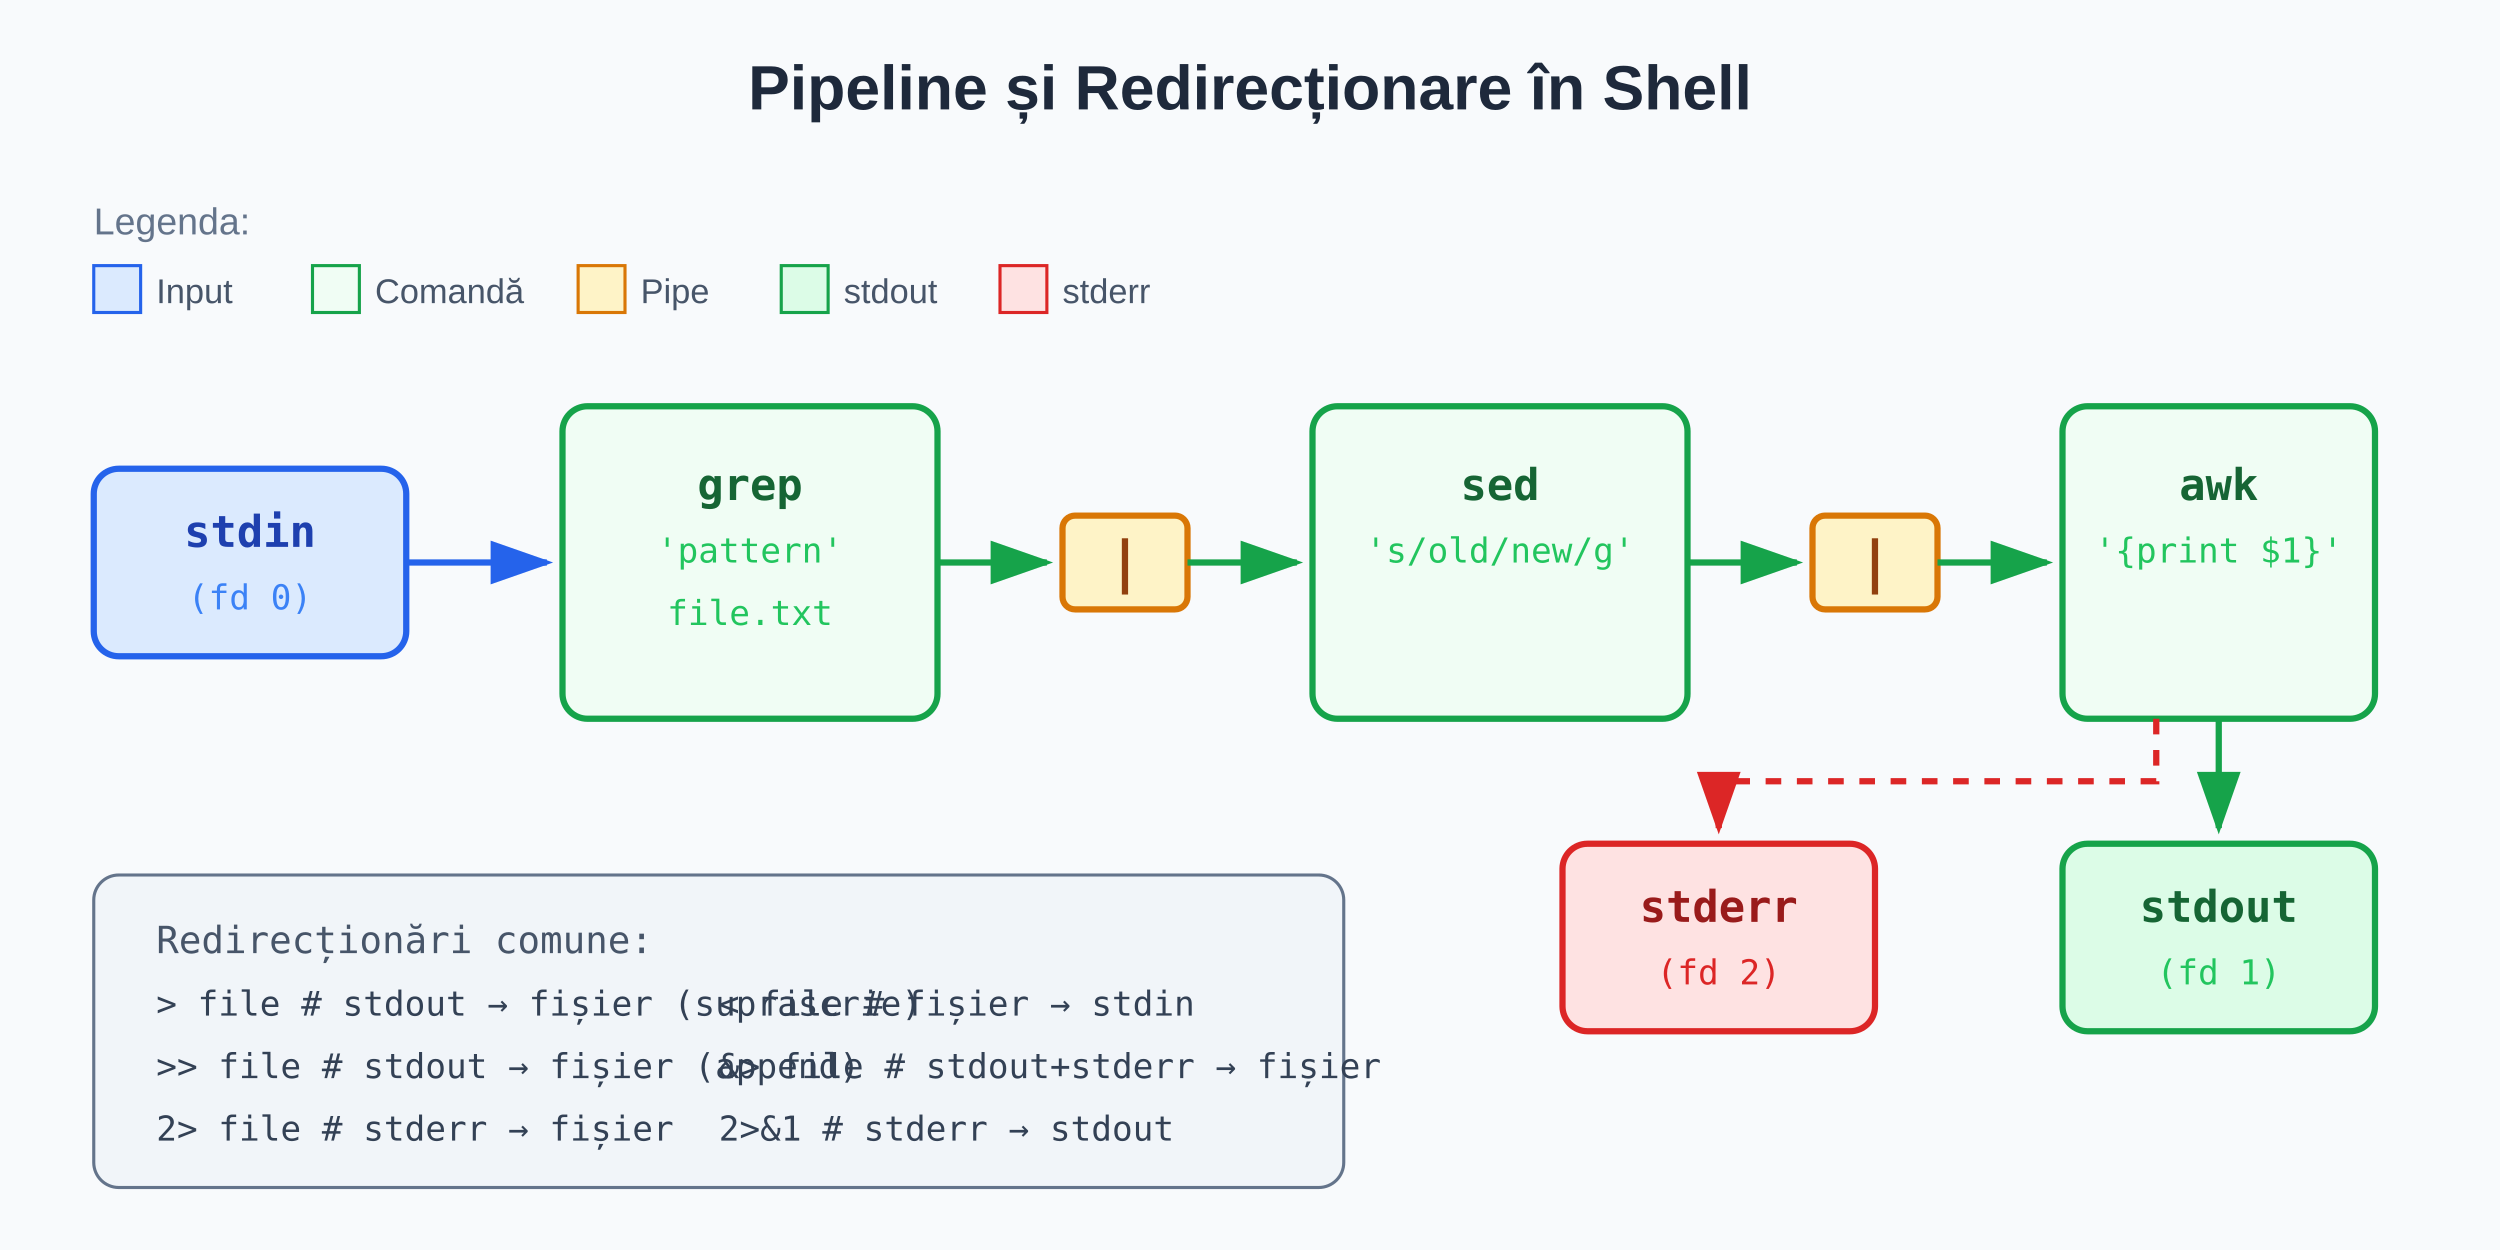
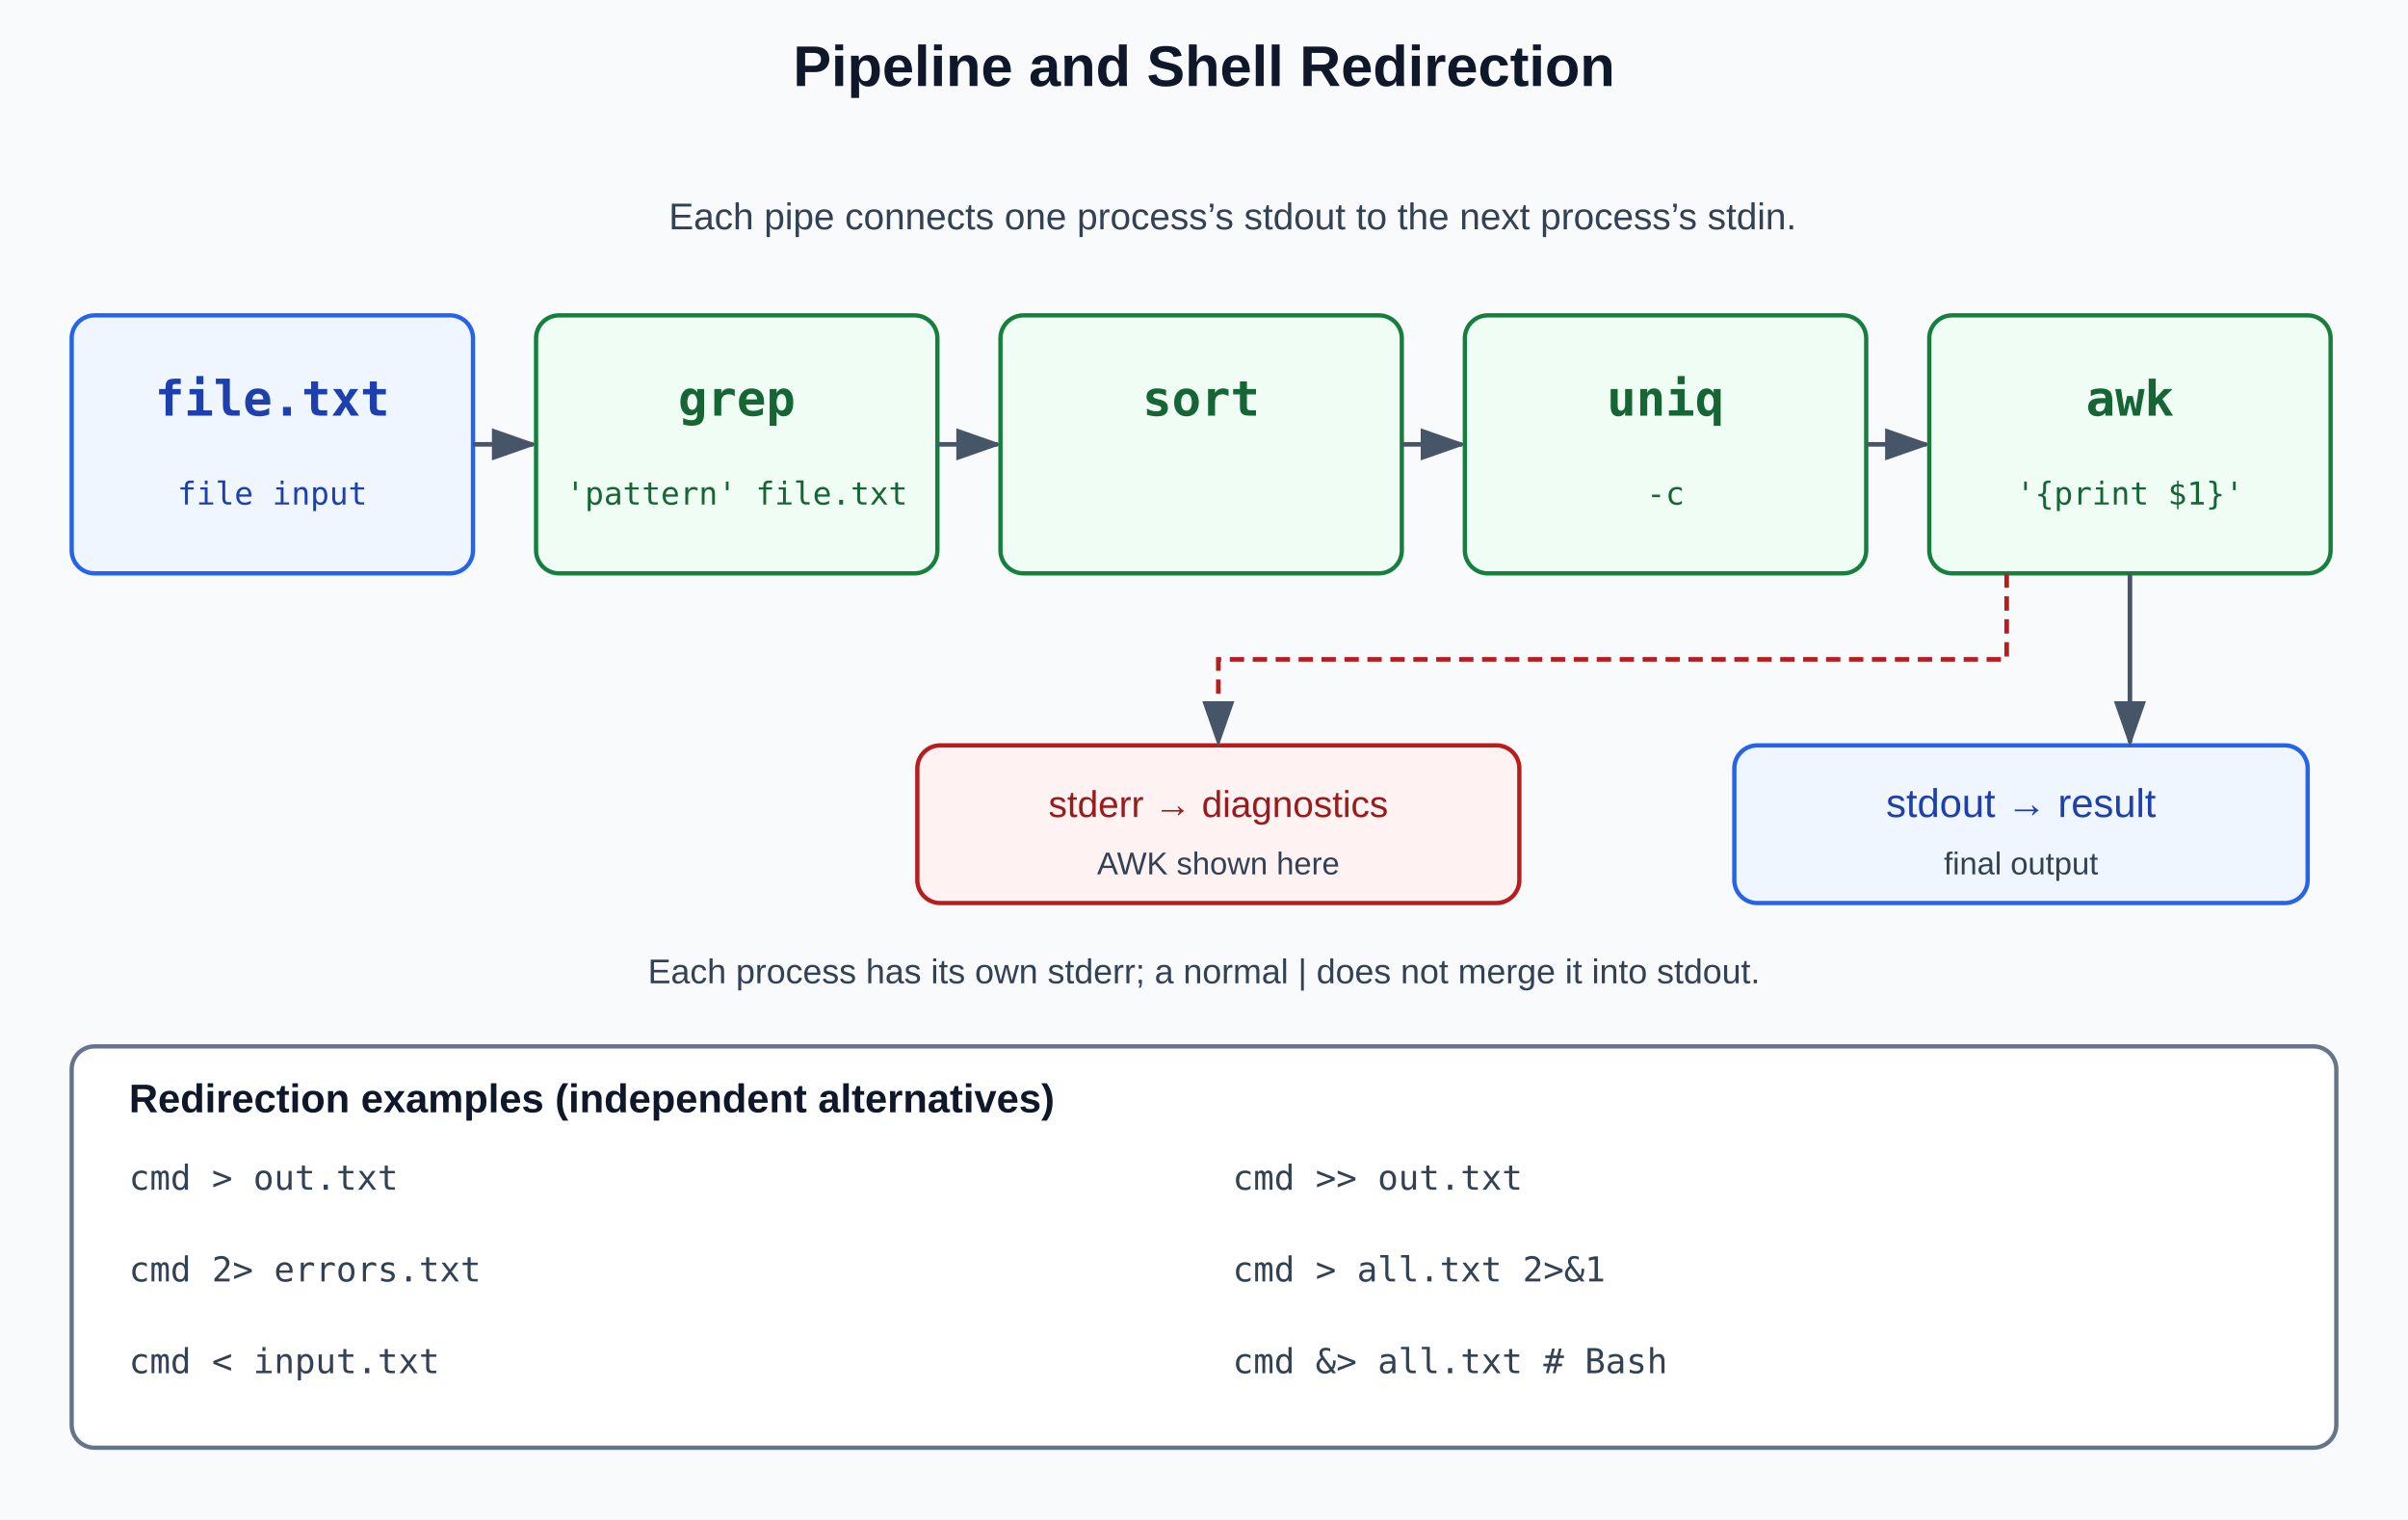
- <svg xmlns="http://www.w3.org/2000/svg" viewBox="0 0 800 400">
+ <svg xmlns="http://www.w3.org/2000/svg" viewBox="0 0 840 530" width="840" height="530" role="img" xml:lang="en" aria-labelledby="sem04-pipeline-flow-title sem04-pipeline-flow-desc">
  <defs>
-     <marker id="arrowhead" markerWidth="10" markerHeight="7" refX="9" refY="3.5" orient="auto">
-       <polygon points="0 0, 10 3.5, 0 7" fill="#2563eb" />
-     </marker>
-     <marker id="arrowhead-green" markerWidth="10" markerHeight="7" refX="9" refY="3.5" orient="auto">
-       <polygon points="0 0, 10 3.5, 0 7" fill="#16a34a" />
-     </marker>
-     <marker id="arrowhead-red" markerWidth="10" markerHeight="7" refX="9" refY="3.5" orient="auto">
-       <polygon points="0 0, 10 3.5, 0 7" fill="#dc2626" />
+     <marker id="sem04-pipeline-flow-arrow" markerWidth="10" markerHeight="7" refX="9" refY="3.5" orient="auto">
+       <polygon points="0 0, 10 3.5, 0 7" fill="#475569" />
    </marker>
  </defs>
-   <rect width="800" height="400" fill="#f8fafc" />
-   <text x="400" y="35" text-anchor="middle" font-family="Arial, sans-serif" font-size="20" font-weight="bold" fill="#1e293b">Pipeline și Redirecționare în Shell</text>
-   <rect x="30" y="150" width="100" height="60" rx="8" fill="#dbeafe" stroke="#2563eb" stroke-width="2" />
-   <text x="80" y="175" text-anchor="middle" font-family="monospace" font-size="14" font-weight="bold" fill="#1e40af">stdin</text>
-   <text x="80" y="195" text-anchor="middle" font-family="monospace" font-size="11" fill="#3b82f6">(fd 0)</text>
-   <rect x="180" y="130" width="120" height="100" rx="8" fill="#f0fdf4" stroke="#16a34a" stroke-width="2" />
-   <text x="240" y="160" text-anchor="middle" font-family="monospace" font-size="14" font-weight="bold" fill="#166534">grep</text>
-   <text x="240" y="180" text-anchor="middle" font-family="monospace" font-size="11" fill="#22c55e">'pattern'</text>
-   <text x="240" y="200" text-anchor="middle" font-family="monospace" font-size="11" fill="#22c55e">file.txt</text>
-   <rect x="340" y="165" width="40" height="30" rx="4" fill="#fef3c7" stroke="#d97706" stroke-width="2" />
-   <text x="360" y="186" text-anchor="middle" font-family="monospace" font-size="18" font-weight="bold" fill="#92400e">|</text>
-   <rect x="420" y="130" width="120" height="100" rx="8" fill="#f0fdf4" stroke="#16a34a" stroke-width="2" />
-   <text x="480" y="160" text-anchor="middle" font-family="monospace" font-size="14" font-weight="bold" fill="#166534">sed</text>
-   <text x="480" y="180" text-anchor="middle" font-family="monospace" font-size="11" fill="#22c55e">'s/old/new/g'</text>
-   <rect x="580" y="165" width="40" height="30" rx="4" fill="#fef3c7" stroke="#d97706" stroke-width="2" />
-   <text x="600" y="186" text-anchor="middle" font-family="monospace" font-size="18" font-weight="bold" fill="#92400e">|</text>
-   <rect x="660" y="130" width="100" height="100" rx="8" fill="#f0fdf4" stroke="#16a34a" stroke-width="2" />
-   <text x="710" y="160" text-anchor="middle" font-family="monospace" font-size="14" font-weight="bold" fill="#166534">awk</text>
-   <text x="710" y="180" text-anchor="middle" font-family="monospace" font-size="11" fill="#22c55e">'{print $1}'</text>
-   <line x1="130" y1="180" x2="175" y2="180" stroke="#2563eb" stroke-width="2" marker-end="url(#arrowhead)" />
-   <line x1="300" y1="180" x2="335" y2="180" stroke="#16a34a" stroke-width="2" marker-end="url(#arrowhead-green)" />
-   <line x1="380" y1="180" x2="415" y2="180" stroke="#16a34a" stroke-width="2" marker-end="url(#arrowhead-green)" />
-   <line x1="540" y1="180" x2="575" y2="180" stroke="#16a34a" stroke-width="2" marker-end="url(#arrowhead-green)" />
-   <line x1="620" y1="180" x2="655" y2="180" stroke="#16a34a" stroke-width="2" marker-end="url(#arrowhead-green)" />
-   <rect x="660" y="270" width="100" height="60" rx="8" fill="#dcfce7" stroke="#16a34a" stroke-width="2" />
-   <text x="710" y="295" text-anchor="middle" font-family="monospace" font-size="14" font-weight="bold" fill="#166534">stdout</text>
-   <text x="710" y="315" text-anchor="middle" font-family="monospace" font-size="11" fill="#22c55e">(fd 1)</text>
-   <rect x="500" y="270" width="100" height="60" rx="8" fill="#fee2e2" stroke="#dc2626" stroke-width="2" />
-   <text x="550" y="295" text-anchor="middle" font-family="monospace" font-size="14" font-weight="bold" fill="#991b1b">stderr</text>
-   <text x="550" y="315" text-anchor="middle" font-family="monospace" font-size="11" fill="#dc2626">(fd 2)</text>
-   <line x1="710" y1="230" x2="710" y2="265" stroke="#16a34a" stroke-width="2" marker-end="url(#arrowhead-green)" />
-   <path d="M 690 230 L 690 250 L 550 250 L 550 265" stroke="#dc2626" stroke-width="2" fill="none" marker-end="url(#arrowhead-red)" stroke-dasharray="5,5" />
-   <rect x="30" y="280" width="400" height="100" rx="8" fill="#f1f5f9" stroke="#64748b" stroke-width="1" />
-   <text x="50" y="305" font-family="monospace" font-size="12" fill="#475569">Redirecționări comune:</text>
-   <text x="50" y="325" font-family="monospace" font-size="11" fill="#334155">&gt; file    # stdout → fișier (suprascrie)</text>
-   <text x="50" y="345" font-family="monospace" font-size="11" fill="#334155">&gt;&gt; file   # stdout → fișier (append)</text>
-   <text x="50" y="365" font-family="monospace" font-size="11" fill="#334155">2&gt; file   # stderr → fișier</text>
-   <text x="230" y="325" font-family="monospace" font-size="11" fill="#334155">&lt; file    # fișier → stdin</text>
-   <text x="230" y="345" font-family="monospace" font-size="11" fill="#334155">&amp;&gt; file   # stdout+stderr → fișier</text>
-   <text x="230" y="365" font-family="monospace" font-size="11" fill="#334155">2&gt;&amp;1     # stderr → stdout</text>
-   <text x="30" y="75" font-family="Arial, sans-serif" font-size="12" fill="#64748b">Legenda:</text>
-   <rect x="30" y="85" width="15" height="15" fill="#dbeafe" stroke="#2563eb" />
-   <text x="50" y="97" font-family="Arial, sans-serif" font-size="11" fill="#475569">Input</text>
-   <rect x="100" y="85" width="15" height="15" fill="#f0fdf4" stroke="#16a34a" />
-   <text x="120" y="97" font-family="Arial, sans-serif" font-size="11" fill="#475569">Comandă</text>
-   <rect x="185" y="85" width="15" height="15" fill="#fef3c7" stroke="#d97706" />
-   <text x="205" y="97" font-family="Arial, sans-serif" font-size="11" fill="#475569">Pipe</text>
-   <rect x="250" y="85" width="15" height="15" fill="#dcfce7" stroke="#16a34a" />
-   <text x="270" y="97" font-family="Arial, sans-serif" font-size="11" fill="#475569">stdout</text>
-   <rect x="320" y="85" width="15" height="15" fill="#fee2e2" stroke="#dc2626" />
-   <text x="340" y="97" font-family="Arial, sans-serif" font-size="11" fill="#475569">stderr</text>
+   <rect width="840" height="530" fill="#f8fafc" />
+   <text x="420.0" y="30" font-family="Arial, sans-serif" font-size="20" fill="#0f172a" text-anchor="middle" font-weight="bold" id="sem04-pipeline-flow-text-1">Pipeline and Shell Redirection</text>
+   <rect x="25" y="110" width="140" height="90" rx="8" fill="#eff6ff" stroke="#2563eb" stroke-width="1.5" />
+   <text x="95" y="145" font-family="monospace" font-size="17" fill="#1e40af" text-anchor="middle" font-weight="bold" id="sem04-pipeline-flow-text-2">file.txt</text>
+   <text x="95" y="176" font-family="monospace" font-size="11" fill="#1e40af" text-anchor="middle" id="sem04-pipeline-flow-text-3">file input</text>
+   <path d="M 165 155 L 186 155" fill="none" stroke="#475569" stroke-width="1.6" marker-end="url(#sem04-pipeline-flow-arrow)" />
+   <rect x="187" y="110" width="140" height="90" rx="8" fill="#f0fdf4" stroke="#15803d" stroke-width="1.5" />
+   <text x="257" y="145" font-family="monospace" font-size="17" fill="#166534" text-anchor="middle" font-weight="bold" id="sem04-pipeline-flow-text-4">grep</text>
+   <text x="257" y="176" font-family="monospace" font-size="11" fill="#166534" text-anchor="middle" id="sem04-pipeline-flow-text-5">'pattern' file.txt</text>
+   <path d="M 327 155 L 348 155" fill="none" stroke="#475569" stroke-width="1.6" marker-end="url(#sem04-pipeline-flow-arrow)" />
+   <rect x="349" y="110" width="140" height="90" rx="8" fill="#f0fdf4" stroke="#15803d" stroke-width="1.5" />
+   <text x="419" y="145" font-family="monospace" font-size="17" fill="#166534" text-anchor="middle" font-weight="bold" id="sem04-pipeline-flow-text-6">sort</text>
+   <text x="419" y="176" font-family="monospace" font-size="11" fill="#166534" text-anchor="middle" id="sem04-pipeline-flow-text-7" />
+   <path d="M 489 155 L 510 155" fill="none" stroke="#475569" stroke-width="1.6" marker-end="url(#sem04-pipeline-flow-arrow)" />
+   <rect x="511" y="110" width="140" height="90" rx="8" fill="#f0fdf4" stroke="#15803d" stroke-width="1.5" />
+   <text x="581" y="145" font-family="monospace" font-size="17" fill="#166534" text-anchor="middle" font-weight="bold" id="sem04-pipeline-flow-text-8">uniq</text>
+   <text x="581" y="176" font-family="monospace" font-size="11" fill="#166534" text-anchor="middle" id="sem04-pipeline-flow-text-9">-c</text>
+   <path d="M 651 155 L 672 155" fill="none" stroke="#475569" stroke-width="1.6" marker-end="url(#sem04-pipeline-flow-arrow)" />
+   <rect x="673" y="110" width="140" height="90" rx="8" fill="#f0fdf4" stroke="#15803d" stroke-width="1.5" />
+   <text x="743" y="145" font-family="monospace" font-size="17" fill="#166534" text-anchor="middle" font-weight="bold" id="sem04-pipeline-flow-text-10">awk</text>
+   <text x="743" y="176" font-family="monospace" font-size="11" fill="#166534" text-anchor="middle" id="sem04-pipeline-flow-text-11">'{print $1}'</text>
+   <text x="430" y="80" font-family="Arial, sans-serif" font-size="13" fill="#334155" text-anchor="middle" id="sem04-pipeline-flow-text-12">Each pipe connects one process’s stdout to the next process’s stdin.</text>
+   <rect x="605" y="260" width="200" height="55" rx="8" fill="#eff6ff" stroke="#2563eb" stroke-width="1.5" />
+   <text x="705" y="285" font-family="Arial, sans-serif" font-size="14" fill="#1e40af" text-anchor="middle" id="sem04-pipeline-flow-text-13">stdout → result</text>
+   <text x="705" y="305" font-family="Arial, sans-serif" font-size="11" fill="#334155" text-anchor="middle" id="sem04-pipeline-flow-text-14">final output</text>
+   <path d="M 743 200 L 743 259" fill="none" stroke="#475569" stroke-width="1.6" marker-end="url(#sem04-pipeline-flow-arrow)" />
+   <rect x="320" y="260" width="210" height="55" rx="8" fill="#fef2f2" stroke="#b91c1c" stroke-width="1.5" />
+   <text x="425" y="285" font-family="Arial, sans-serif" font-size="13" fill="#991b1b" text-anchor="middle" id="sem04-pipeline-flow-text-15">stderr → diagnostics</text>
+   <text x="425" y="305" font-family="Arial, sans-serif" font-size="11" fill="#334155" text-anchor="middle" id="sem04-pipeline-flow-text-16">AWK shown here</text>
+   <path d="M 700 200 L 700 230 L 425 230 L 425 259" fill="none" stroke="#b91c1c" stroke-width="1.6" marker-end="url(#sem04-pipeline-flow-arrow)" stroke-dasharray="5 3" />
+   <text x="420" y="343" font-family="Arial, sans-serif" font-size="12" fill="#334155" text-anchor="middle" id="sem04-pipeline-flow-text-17">Each process has its own stderr; a normal | does not merge it into stdout.</text>
+   <rect x="25" y="365" width="790" height="140" rx="8" fill="#ffffff" stroke="#64748b" stroke-width="1.5" />
+   <text x="45" y="388" font-family="Arial, sans-serif" font-size="14" fill="#0f172a" font-weight="bold" id="sem04-pipeline-flow-text-18">Redirection examples (independent alternatives)</text>
+   <text x="45" y="415" font-family="monospace" font-size="12" fill="#334155" id="sem04-pipeline-flow-text-19">cmd &gt; out.txt</text>
+   <text x="430" y="415" font-family="monospace" font-size="12" fill="#334155" id="sem04-pipeline-flow-text-20">cmd &gt;&gt; out.txt</text>
+   <text x="45" y="447" font-family="monospace" font-size="12" fill="#334155" id="sem04-pipeline-flow-text-21">cmd 2&gt; errors.txt</text>
+   <text x="430" y="447" font-family="monospace" font-size="12" fill="#334155" id="sem04-pipeline-flow-text-22">cmd &gt; all.txt 2&gt;&amp;1</text>
+   <text x="45" y="479" font-family="monospace" font-size="12" fill="#334155" id="sem04-pipeline-flow-text-23">cmd &lt; input.txt</text>
+   <text x="430" y="479" font-family="monospace" font-size="12" fill="#334155" id="sem04-pipeline-flow-text-24">cmd &amp;&gt; all.txt  # Bash</text>
</svg>
